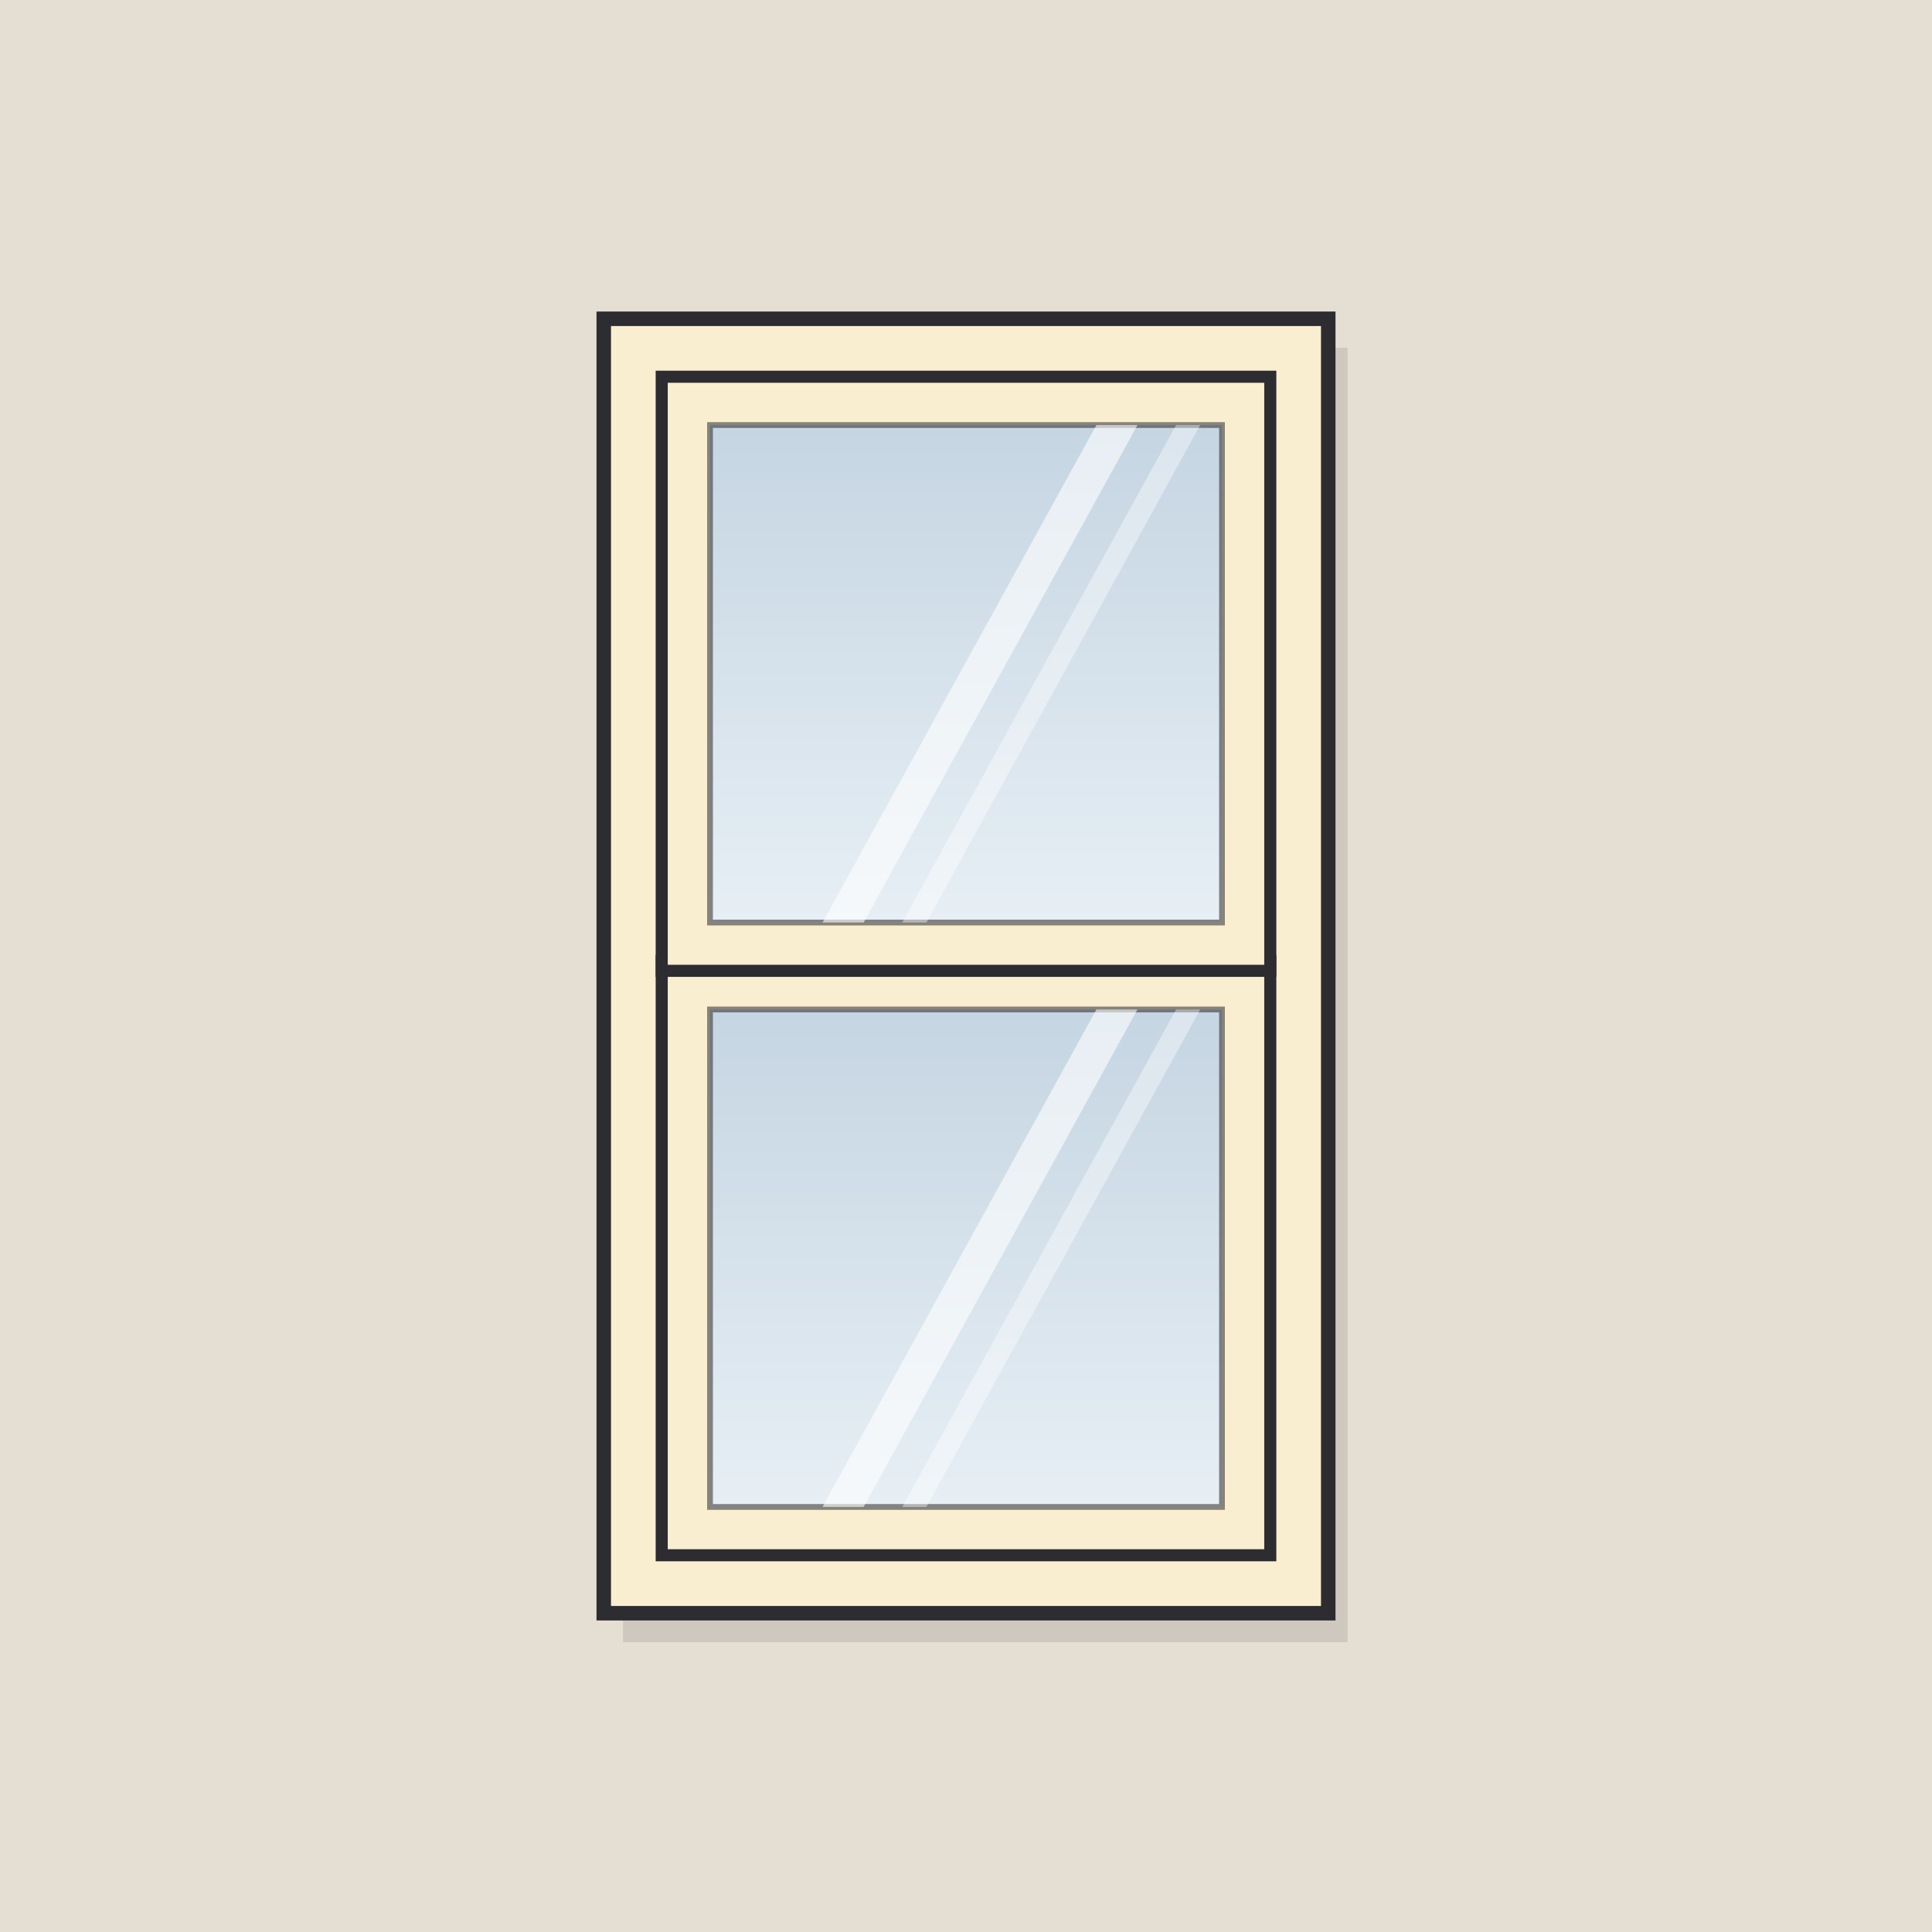
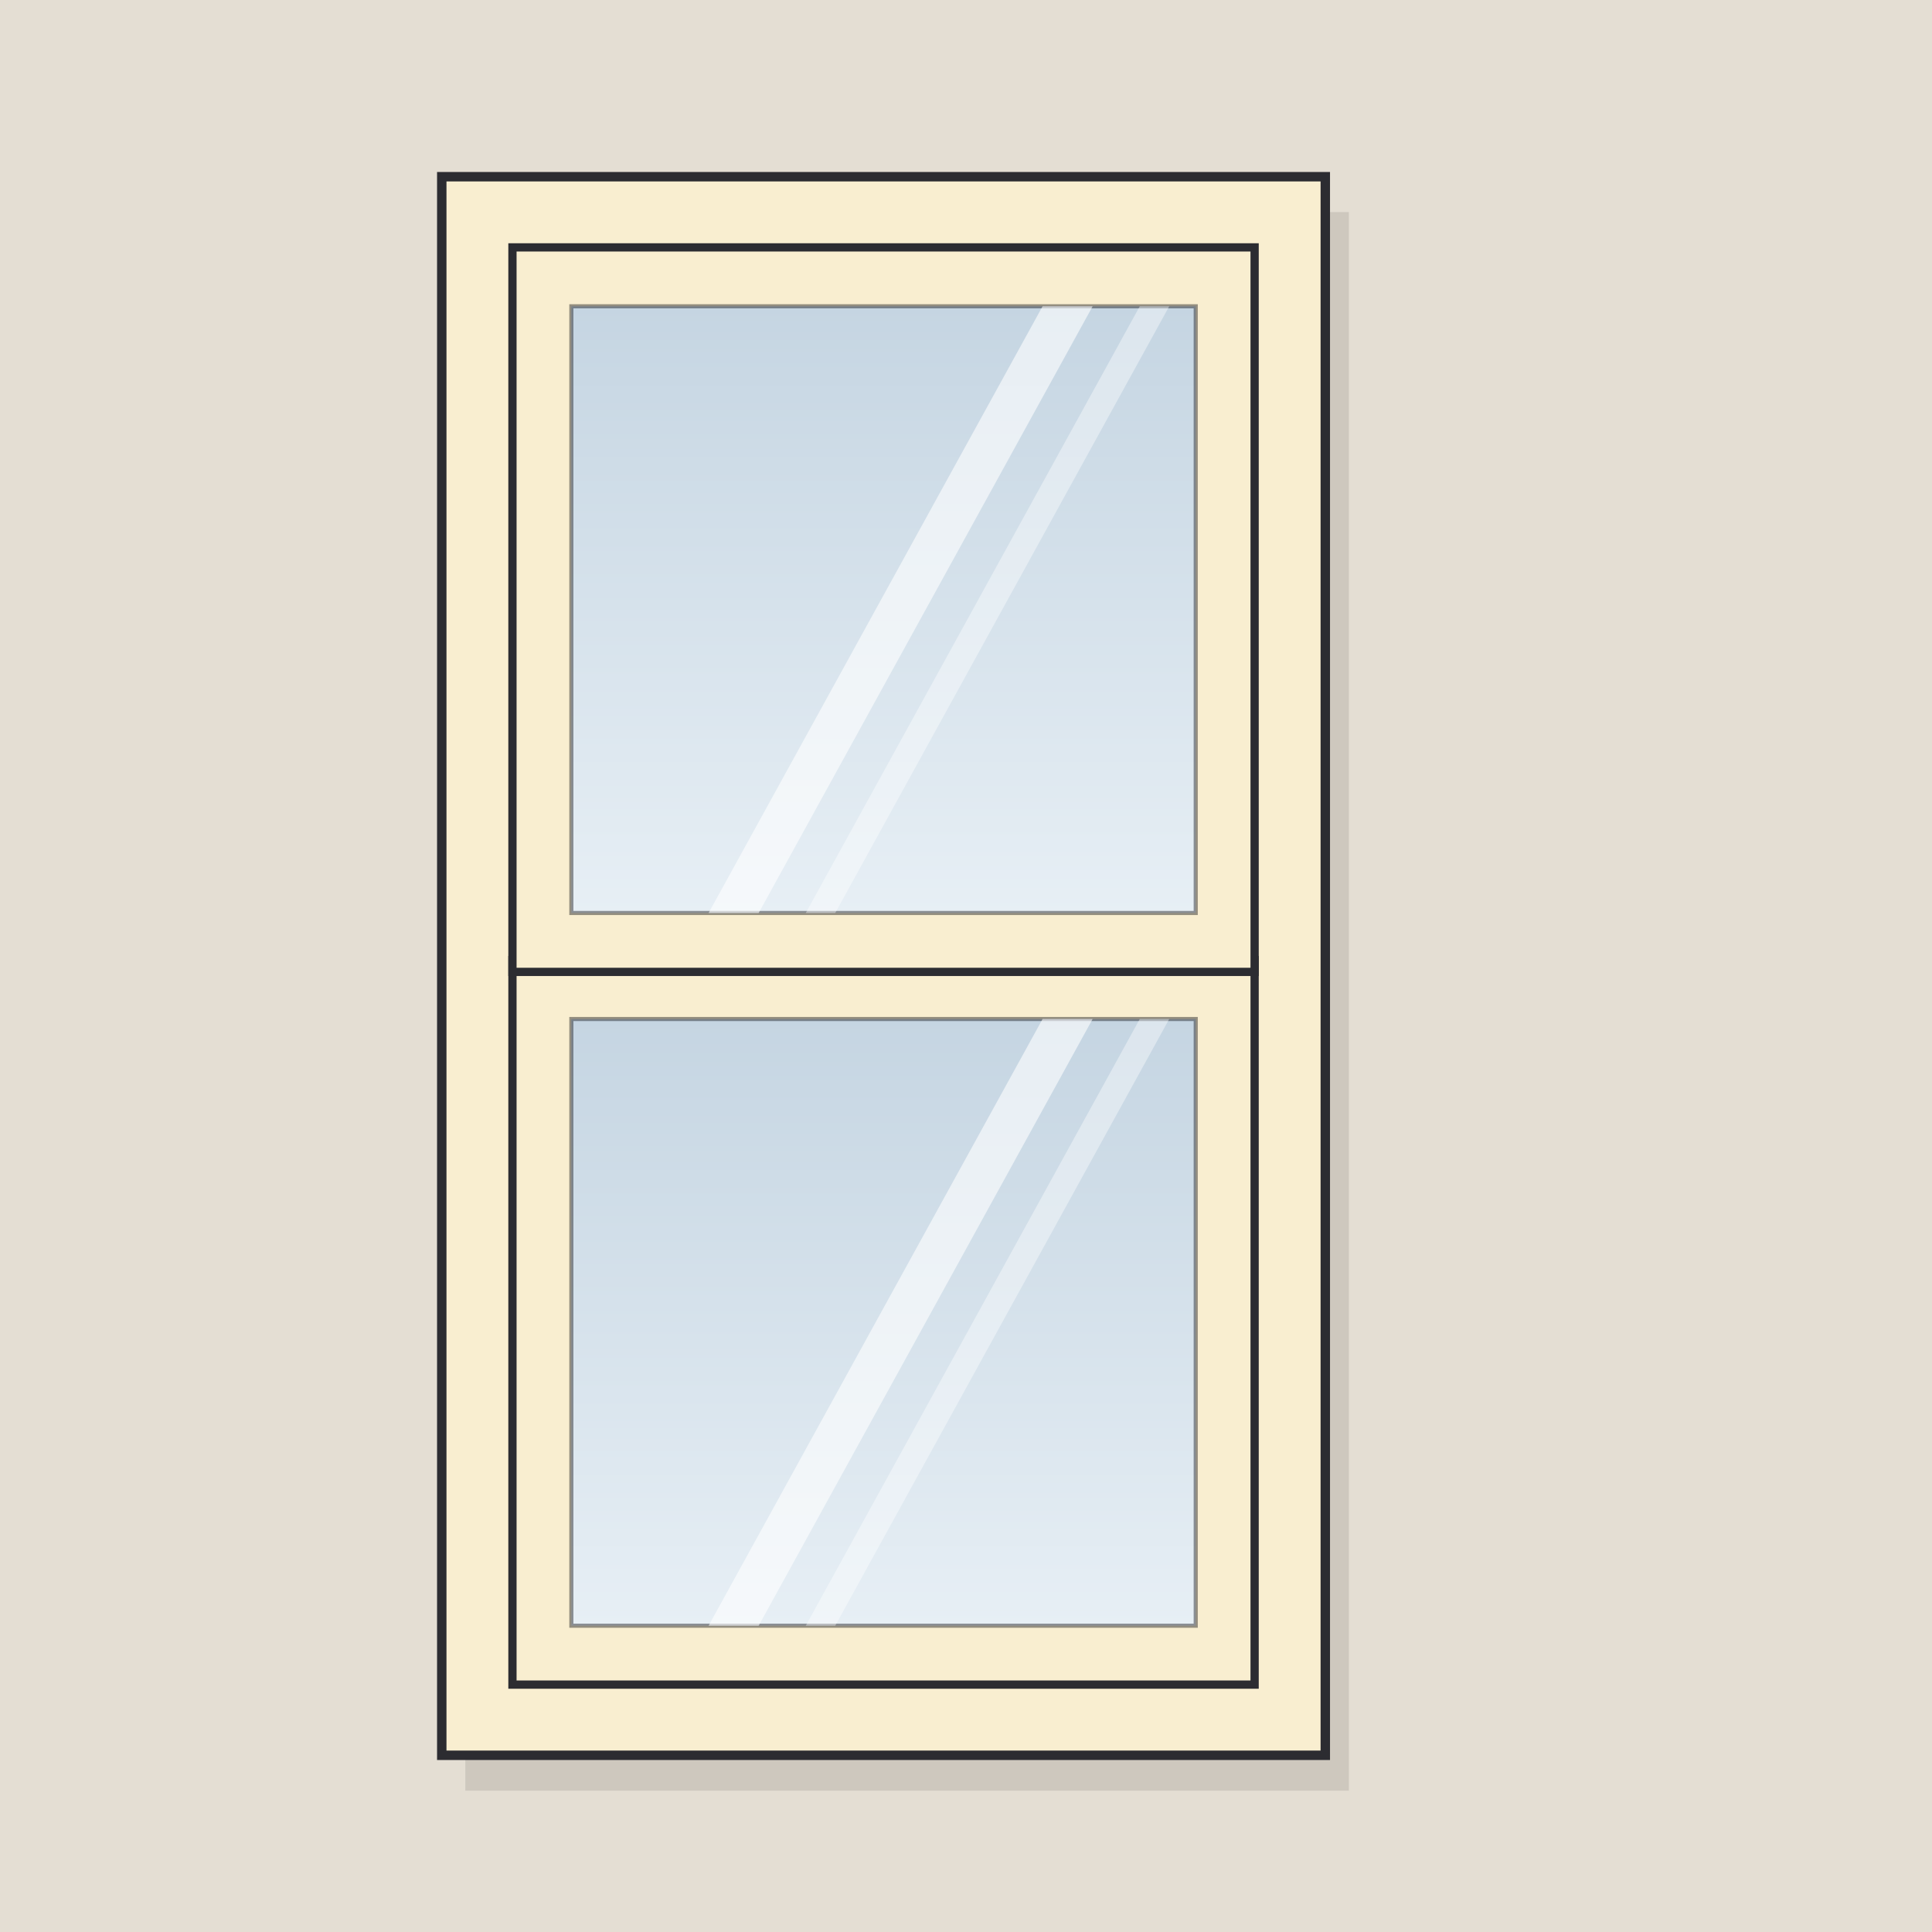
- <svg xmlns="http://www.w3.org/2000/svg" viewBox="0 0 400 400" width="400" height="400" role="img">
+ <svg xmlns="http://www.w3.org/2000/svg" viewBox="50.0 36.0 328.0 328.0" width="600" height="600" role="img">
  <defs>
    <linearGradient id="gl" x1="0" y1="0" x2="0" y2="1">
      <stop offset="0" stop-color="#C5D5E2" />
      <stop offset="1" stop-color="#E7EFF5" />
    </linearGradient>
    <pattern id="mesh" width="4" height="4" patternUnits="userSpaceOnUse">
      <rect width="4" height="4" fill="#B9C2CA" />
      <path d="M0 .5H4M.5 0V4" stroke="#19191D" stroke-opacity=".12" stroke-width="1" />
    </pattern>
    <pattern id="pine" width="14" height="14" patternUnits="userSpaceOnUse">
      <rect width="14" height="14" fill="#DFC195" />
      <path d="M3 0V14M9.5 0V14" stroke="#8C6030" stroke-opacity=".13" stroke-width="1" />
      <path d="M6 0V14" stroke="#FFFFFF" stroke-opacity=".12" stroke-width="1.4" />
    </pattern>
    <linearGradient id="shine" x1="0" y1="0" x2="1" y2="0">
      <stop offset="0" stop-color="#fff" stop-opacity="0" />
      <stop offset=".5" stop-color="#fff" stop-opacity=".75" />
      <stop offset="1" stop-color="#fff" stop-opacity="0" />
    </linearGradient>
  </defs>
-   <rect width="400" height="400" fill="#E4DED3" />
+   <rect x="-400" y="-400" width="1200" height="1200" fill="#E4DED3" />
  <rect x="129.0" y="72.0" width="150.0" height="268.0" fill="#000" stroke="none" stroke-width="0" fill-opacity=".10" />
-   <rect x="125.0" y="66.0" width="150.0" height="268.0" fill="#F9EED0" stroke="#2C2C31" stroke-width="3" />
-   <rect x="137.0" y="78.0" width="126.0" height="244.0" fill="url(#mesh)" stroke="#19191D" stroke-width="1" stroke-opacity=".35" />
-   <rect x="137.0" y="199.0" width="126.0" height="123.0" fill="#F9EED0" stroke="#2C2C31" stroke-width="2.5" />
+   <rect x="125.0" y="66.0" width="150.0" height="268.0" fill="#F9EED0" stroke="#2C2C31" stroke-width="1.6" />
+   <rect x="137.0" y="78.0" width="126.0" height="244.0" fill="url(#mesh)" stroke="#19191D" stroke-width="0.6" stroke-opacity=".3" />
+   <rect x="137.0" y="199.0" width="126.0" height="123.0" fill="#F9EED0" stroke="#2C2C31" stroke-width="1.4" />
  <clipPath id="c12">
    <rect x="147.0" y="209.0" width="106.0" height="103.0" />
  </clipPath>
-   <rect x="147.0" y="209.0" width="106.0" height="103.0" fill="url(#gl)" stroke="#19191D" stroke-width="1.2" stroke-opacity=".5" />
+   <rect x="147.0" y="209.0" width="106.0" height="103.0" fill="url(#gl)" stroke="#19191D" stroke-width="0.7" stroke-opacity=".45" />
  <g clip-path="url(#c12)">
    <polygon points="170.3,312.0 178.8,312.0 235.5,209.0 227.0,209.0" fill="#fff" fill-opacity=".6" />
    <polygon points="186.8,312.0 191.8,312.0 248.5,209.0 243.5,209.0" fill="#fff" fill-opacity=".4" />
  </g>
-   <rect x="137.0" y="78.0" width="126.0" height="123.0" fill="#F9EED0" stroke="#2C2C31" stroke-width="2.5" />
+   <rect x="137.0" y="78.0" width="126.0" height="123.0" fill="#F9EED0" stroke="#2C2C31" stroke-width="1.4" />
  <clipPath id="c11">
    <rect x="147.0" y="88.0" width="106.0" height="103.0" />
  </clipPath>
-   <rect x="147.0" y="88.0" width="106.0" height="103.0" fill="url(#gl)" stroke="#19191D" stroke-width="1.2" stroke-opacity=".5" />
+   <rect x="147.0" y="88.0" width="106.0" height="103.0" fill="url(#gl)" stroke="#19191D" stroke-width="0.7" stroke-opacity=".45" />
  <g clip-path="url(#c11)">
    <polygon points="170.3,191.0 178.8,191.0 235.5,88.0 227.0,88.0" fill="#fff" fill-opacity=".6" />
    <polygon points="186.8,191.0 191.8,191.0 248.5,88.0 243.5,88.0" fill="#fff" fill-opacity=".4" />
  </g>
</svg>
